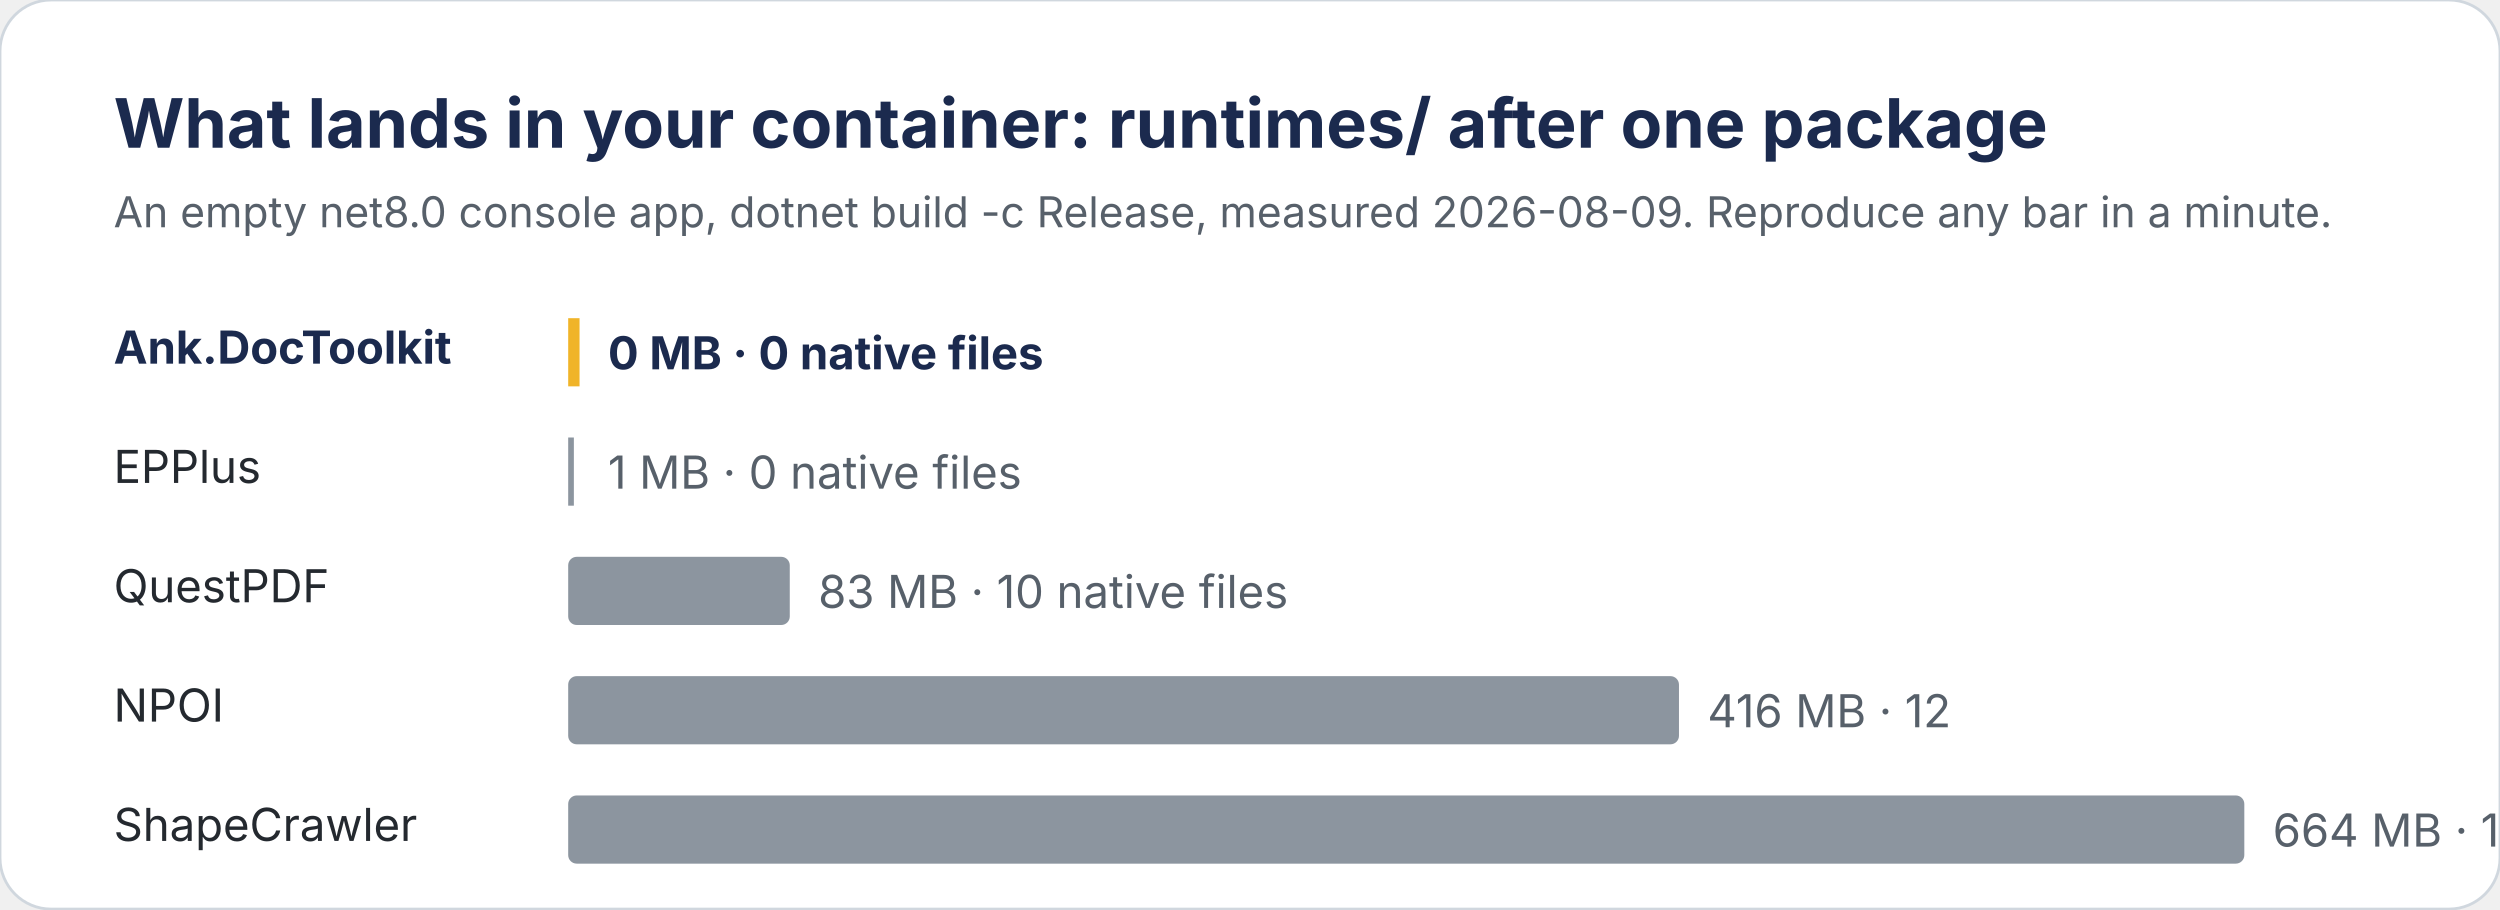
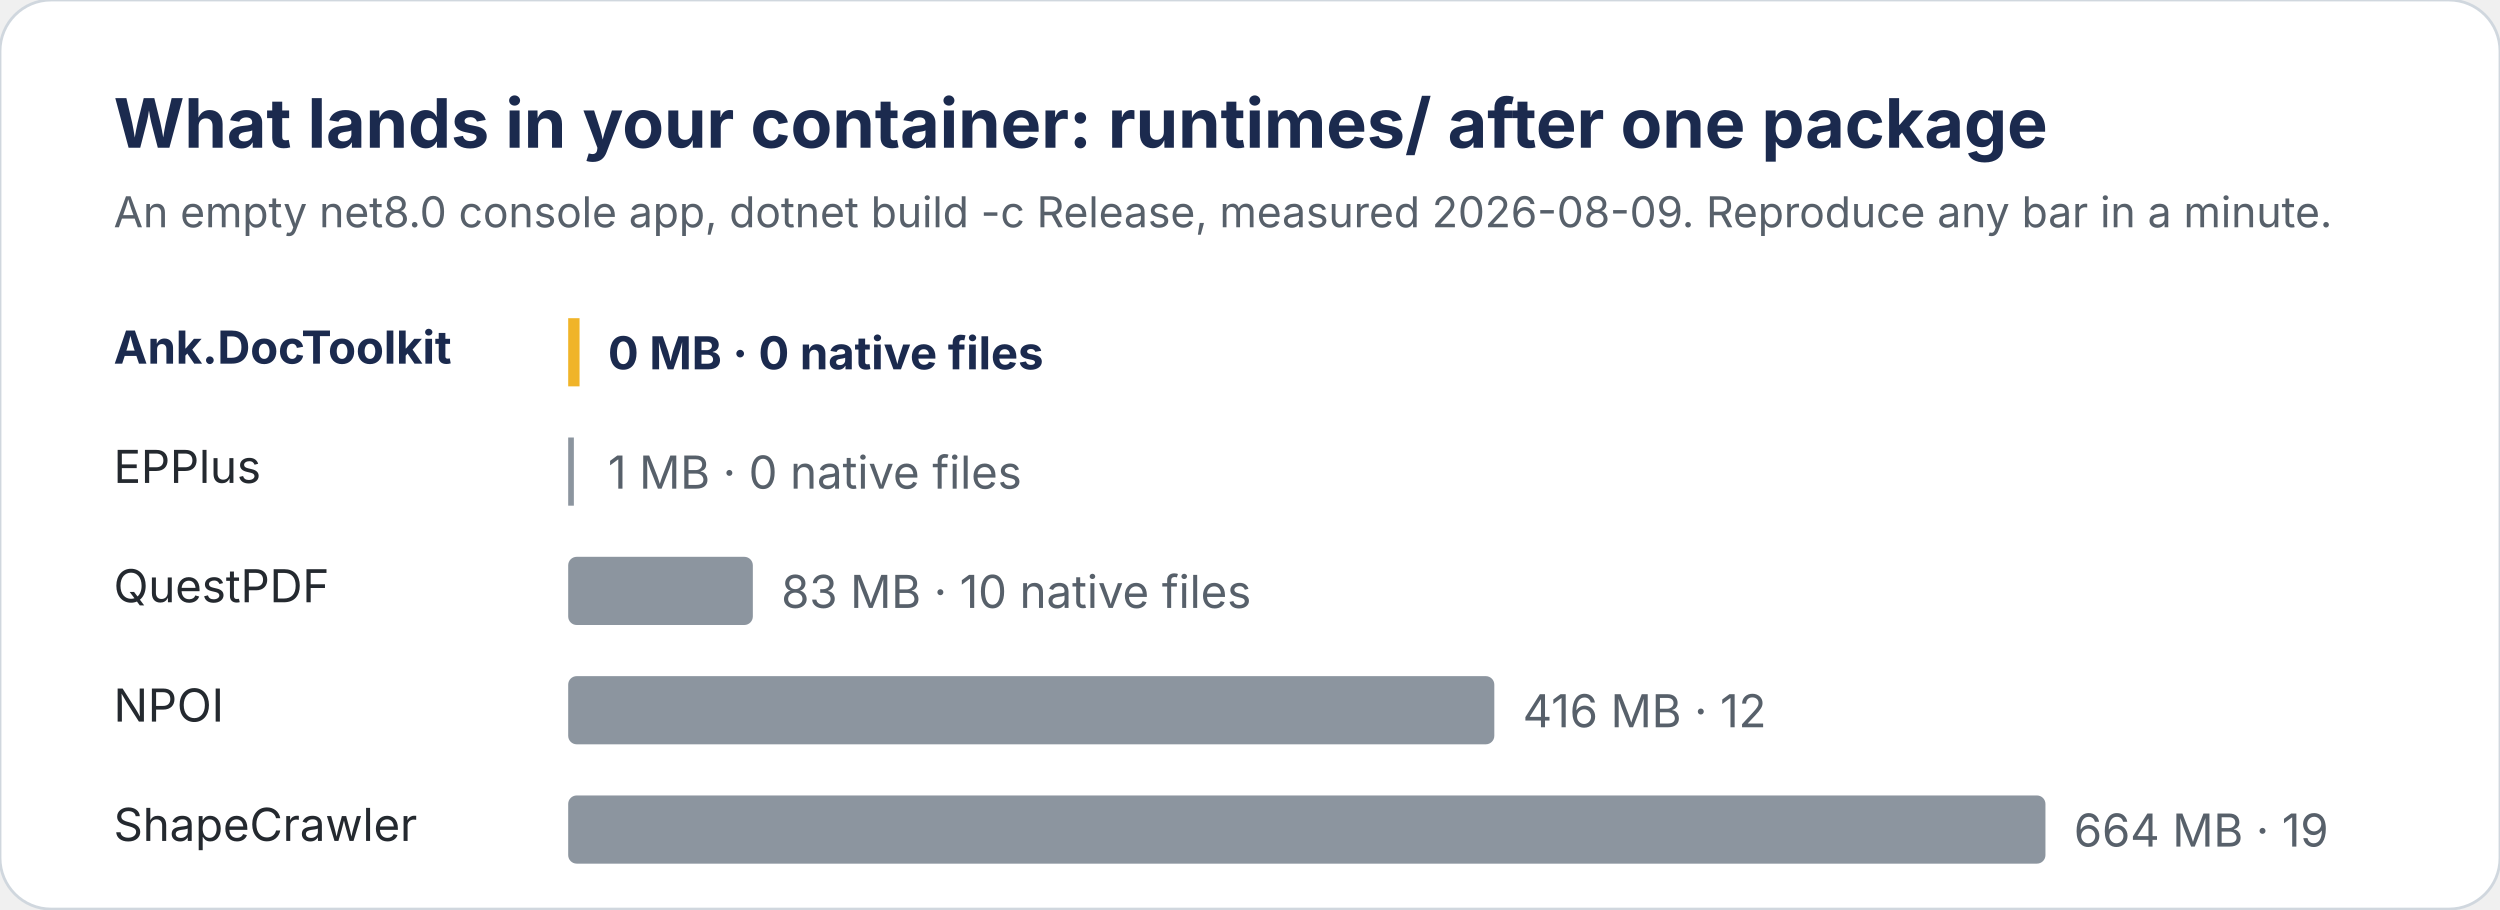
<svg xmlns="http://www.w3.org/2000/svg" width="880" height="320" viewBox="0 0 880 320" font-family="Segoe UI, Inter, Helvetica, Arial, sans-serif">
  <rect width="880" height="320" rx="18" fill="#FFFFFF" stroke="#D0D7DE" />
  <text x="40" y="52" fill="#1B2A4E" font-size="24" font-weight="700">What lands in your container: runtimes/ after one package</text>
  <text x="40" y="80" fill="#57606A" font-size="15">An empty net8.0 console app, dotnet build -c Release, measured 2026-08-09. Reproduce any bar in a minute.</text>
  <g font-size="16">
    <text x="40" y="128" fill="#1B2A4E" font-weight="700">Ank.DocToolkit</text>
    <rect x="200" y="112" width="4" height="24" fill="#F0B429" />
    <text x="214" y="130" fill="#1B2A4E" font-weight="700">0 MB · 0 native files</text>
    <text x="40" y="170" fill="#24292F">EPPlus</text>
    <rect x="200" y="154" width="2" height="24" fill="#8C959F" />
    <text x="214" y="172" fill="#57606A">1 MB · 0 native files</text>
    <text x="40" y="212" fill="#24292F">QuestPDF</text>
-     <rect x="200" y="196" width="78" height="24" rx="3" fill="#8C959F" />
-     <text x="288" y="214" fill="#57606A">83 MB · 10 native files</text>
+     <rect x="200" y="196" width="65" height="24" rx="3" fill="#8C959F" />
+     <text x="275" y="214" fill="#57606A">83 MB · 10 native files</text>
    <text x="40" y="254" fill="#24292F">NPOI</text>
-     <rect x="200" y="238" width="391" height="24" rx="3" fill="#8C959F" />
-     <text x="601" y="256" fill="#57606A">416 MB · 12</text>
+     <rect x="200" y="238" width="326" height="24" rx="3" fill="#8C959F" />
+     <text x="536" y="256" fill="#57606A">416 MB · 12</text>
    <text x="40" y="296" fill="#24292F">ShapeCrawler</text>
-     <rect x="200" y="280" width="590" height="24" rx="3" fill="#8C959F" />
-     <text x="800" y="298" fill="#57606A">664 MB · 19</text>
+     <rect x="200" y="280" width="520" height="24" rx="3" fill="#8C959F" />
+     <text x="730" y="298" fill="#57606A">664 MB · 19</text>
  </g>
</svg>
